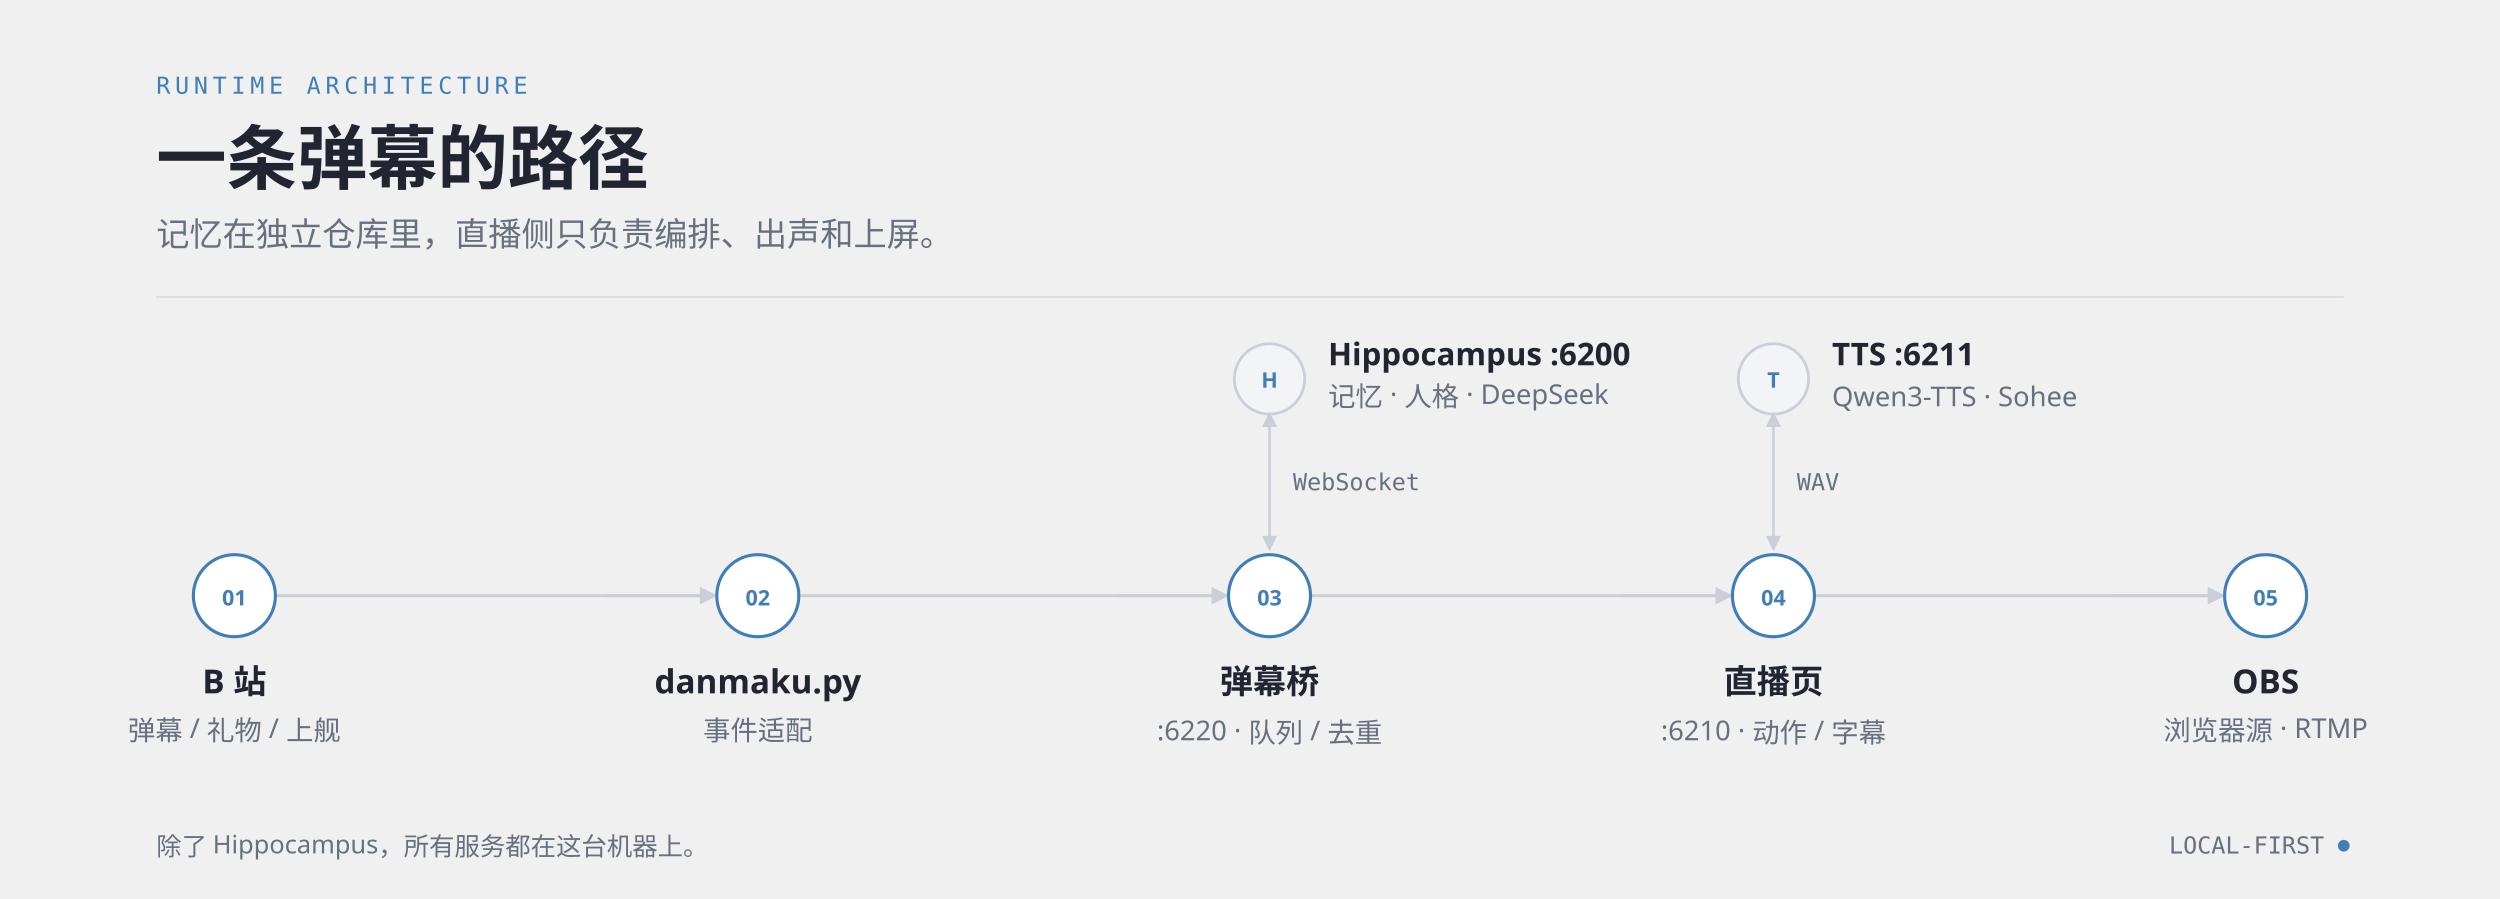
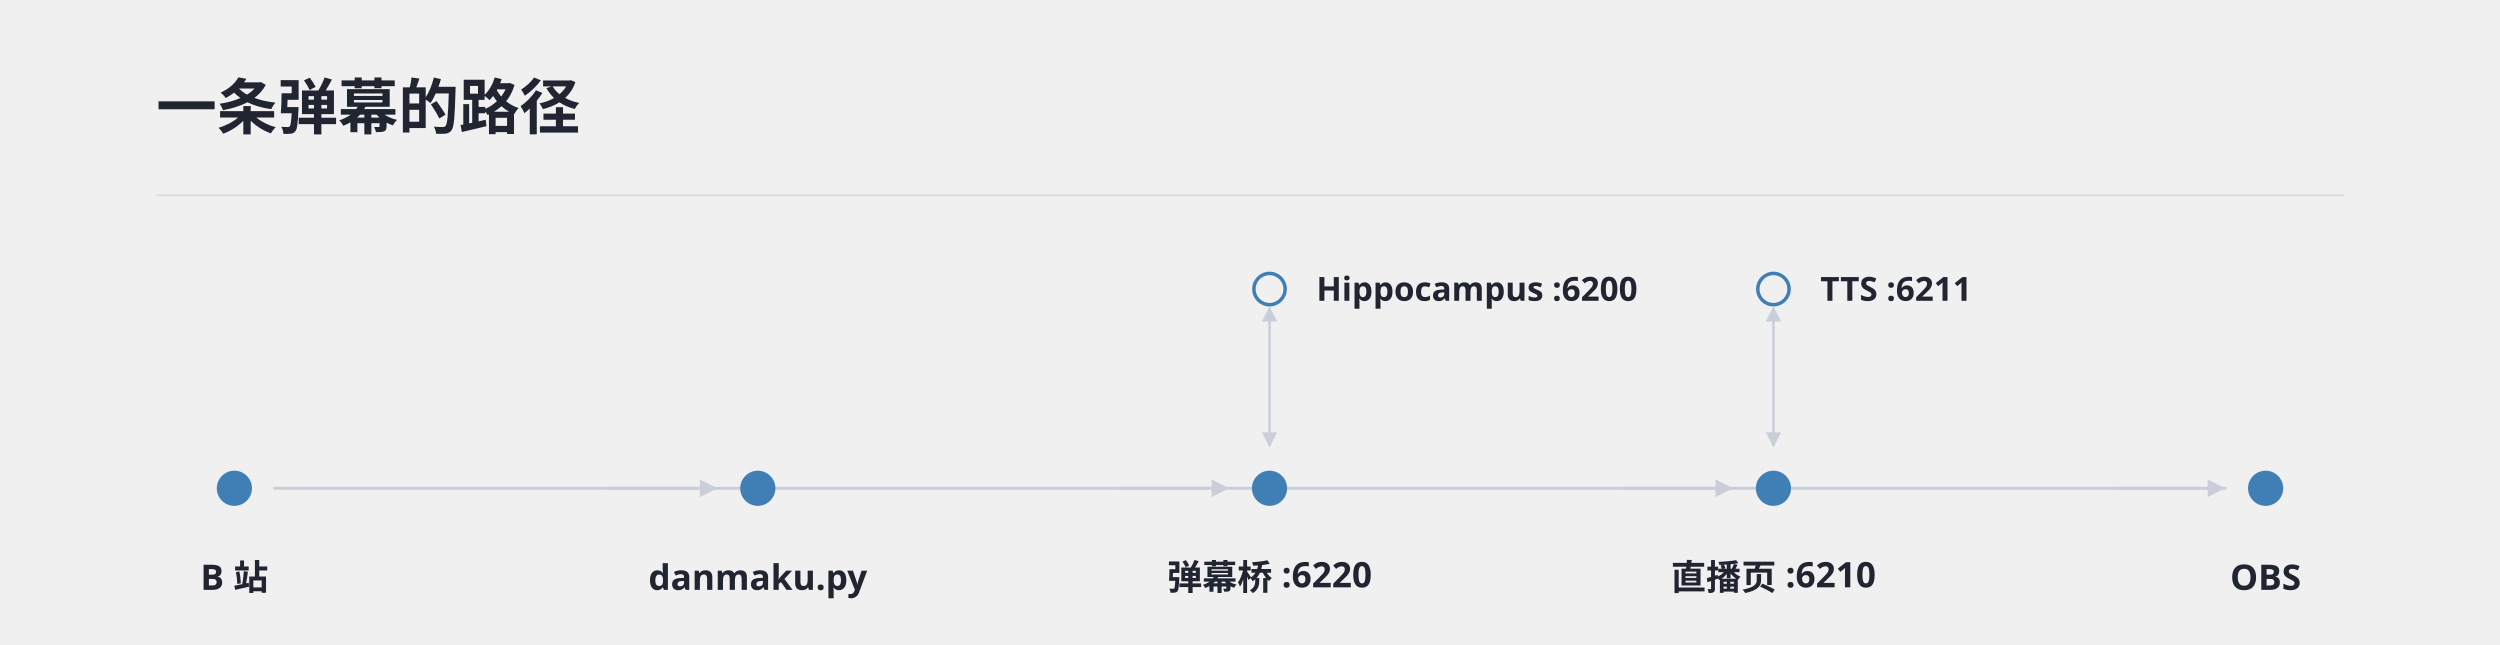
- <svg xmlns="http://www.w3.org/2000/svg" width="1280" height="460" viewBox="0 0 1280 460" role="img" aria-labelledby="title desc">
+ <svg xmlns="http://www.w3.org/2000/svg" width="1280" height="330" viewBox="0 0 1280 330" role="img" aria-labelledby="title desc">
  <defs>
    <marker id="arrow" viewBox="0 0 10 10" refX="8.5" refY="5" markerWidth="6" markerHeight="6" orient="auto-start-reverse">
      <path d="M 0 0 L 10 5 L 0 10 z" fill="#c9ced8" />
    </marker>
  </defs>
  <g font-family="'PingFang SC','Hiragino Sans GB','Noto Sans SC',sans-serif">
-     <text x="80" y="48" font-family="'SFMono-Regular',Menlo,monospace" font-size="12" letter-spacing="2.4" fill="#3f7fb6">RUNTIME ARCHITECTURE</text>
-     <text x="80" y="94" font-size="36" font-weight="600" fill="#202531">一条弹幕的路径</text>
-     <text x="80" y="126" font-size="17" fill="#667080">记忆在独立仓库里，直播侧只负责编排、出声和上屏。</text>
-     <line x1="80" y1="152" x2="1200" y2="152" stroke="#c9ced8" stroke-width="1" opacity=".6" />
-     <circle cx="650" cy="194" r="18" fill="#f2f4f8" stroke="#c9ced8" stroke-width="1.4" />
-     <text x="650" y="198.5" text-anchor="middle" font-size="11" font-weight="700" fill="#3f7fb6">H</text>
-     <text x="680" y="187" font-size="16" font-weight="600" fill="#202531">Hippocampus :6200</text>
-     <text x="680" y="208" font-size="14" fill="#667080">记忆 · 人格 · DeepSeek</text>
-     <circle cx="908" cy="194" r="18" fill="#f2f4f8" stroke="#c9ced8" stroke-width="1.4" />
-     <text x="908" y="198.5" text-anchor="middle" font-size="11" font-weight="700" fill="#3f7fb6">T</text>
-     <text x="938" y="187" font-size="16" font-weight="600" fill="#202531">TTS :6211</text>
-     <text x="938" y="208" font-size="14" fill="#667080">Qwen3-TTS · Sohee</text>
-     <line x1="650" y1="212" x2="650" y2="281" stroke="#c9ced8" stroke-width="1.3" marker-start="url(#arrow)" marker-end="url(#arrow)" />
-     <line x1="908" y1="212" x2="908" y2="281" stroke="#c9ced8" stroke-width="1.3" marker-start="url(#arrow)" marker-end="url(#arrow)" />
-     <text x="662" y="251" font-family="'SFMono-Regular',Menlo,monospace" font-size="12" fill="#667080">WebSocket</text>
-     <text x="920" y="251" font-family="'SFMono-Regular',Menlo,monospace" font-size="12" fill="#667080">WAV</text>
-     <line x1="140" y1="305" x2="1140" y2="305" stroke="#c9ced8" stroke-width="1.5" />
-     <circle cx="120" cy="305" r="21" fill="#ffffff" stroke="#3f7fb6" stroke-width="1.6" />
-     <text x="120" y="310" text-anchor="middle" font-size="11" font-weight="700" fill="#3f7fb6">01</text>
-     <text x="120" y="355" text-anchor="middle" font-size="17" font-weight="600" fill="#202531">B 站</text>
-     <text x="120" y="379" text-anchor="middle" font-size="14" fill="#667080">弹幕 / 礼物 / 上舰</text>
-     <line x1="310" y1="305" x2="366" y2="305" stroke="#c9ced8" stroke-width="1.5" marker-end="url(#arrow)" />
-     <circle cx="388" cy="305" r="21" fill="#ffffff" stroke="#3f7fb6" stroke-width="1.6" />
-     <text x="388" y="310" text-anchor="middle" font-size="11" font-weight="700" fill="#3f7fb6">02</text>
-     <text x="388" y="355" text-anchor="middle" font-size="17" font-weight="600" fill="#202531">danmaku.py</text>
-     <text x="388" y="379" text-anchor="middle" font-size="14" fill="#667080">事件适配</text>
-     <line x1="572" y1="305" x2="628" y2="305" stroke="#c9ced8" stroke-width="1.5" marker-end="url(#arrow)" />
-     <circle cx="650" cy="305" r="21" fill="#ffffff" stroke="#3f7fb6" stroke-width="1.6" />
-     <text x="650" y="310" text-anchor="middle" font-size="11" font-weight="700" fill="#3f7fb6">03</text>
-     <text x="650" y="355" text-anchor="middle" font-size="17" font-weight="600" fill="#202531">弹幕桥</text>
-     <text x="650" y="379" text-anchor="middle" font-size="14" fill="#667080">:6220 · 队列 / 去重</text>
-     <line x1="830" y1="305" x2="886" y2="305" stroke="#c9ced8" stroke-width="1.5" marker-end="url(#arrow)" />
-     <circle cx="908" cy="305" r="21" fill="#ffffff" stroke="#3f7fb6" stroke-width="1.6" />
-     <text x="908" y="310" text-anchor="middle" font-size="11" font-weight="700" fill="#3f7fb6">04</text>
-     <text x="908" y="355" text-anchor="middle" font-size="17" font-weight="600" fill="#202531">直播页</text>
-     <text x="908" y="379" text-anchor="middle" font-size="14" fill="#667080">:6210 · 动作 / 字幕</text>
-     <line x1="1082" y1="305" x2="1138" y2="305" stroke="#c9ced8" stroke-width="1.5" marker-end="url(#arrow)" />
-     <circle cx="1160" cy="305" r="21" fill="#ffffff" stroke="#3f7fb6" stroke-width="1.6" />
-     <text x="1160" y="310" text-anchor="middle" font-size="11" font-weight="700" fill="#3f7fb6">05</text>
-     <text x="1160" y="355" text-anchor="middle" font-size="17" font-weight="600" fill="#202531">OBS</text>
-     <text x="1160" y="379" text-anchor="middle" font-size="14" fill="#667080">浏览器源 · RTMP</text>
-     <text x="80" y="438" font-size="13" fill="#667080">除了 Hippocampus，所有服务都在这台机器上。</text>
-     <circle cx="1200" cy="433" r="3" fill="#3f7fb6" />
-     <text x="1190" y="437" text-anchor="end" font-family="'SFMono-Regular',Menlo,monospace" font-size="12" fill="#667080">LOCAL-FIRST</text>
+     <text x="80" y="66" font-size="31" font-weight="600" fill="#202531">一条弹幕的路径</text>
+     <line x1="80" y1="100" x2="1200" y2="100" stroke="#c9ced8" stroke-width="1" opacity=".6" />
+     <circle cx="650" cy="148" r="8" fill="none" stroke="#3f7fb6" stroke-width="1.8" />
+     <text x="674" y="154" font-size="17" font-weight="600" fill="#202531">Hippocampus :6200</text>
+     <circle cx="908" cy="148" r="8" fill="none" stroke="#3f7fb6" stroke-width="1.8" />
+     <text x="932" y="154" font-size="17" font-weight="600" fill="#202531">TTS :6211</text>
+     <line x1="650" y1="158" x2="650" y2="228" stroke="#c9ced8" stroke-width="1.3" marker-start="url(#arrow)" marker-end="url(#arrow)" />
+     <line x1="908" y1="158" x2="908" y2="228" stroke="#c9ced8" stroke-width="1.3" marker-start="url(#arrow)" marker-end="url(#arrow)" />
+     <line x1="140" y1="250" x2="1140" y2="250" stroke="#c9ced8" stroke-width="1.5" />
+     <circle cx="120" cy="250" r="9" fill="#3f7fb6" />
+     <text x="120" y="302" text-anchor="middle" font-size="18" font-weight="600" fill="#202531">B 站</text>
+     <line x1="310" y1="250" x2="366" y2="250" stroke="#c9ced8" stroke-width="1.5" marker-end="url(#arrow)" />
+     <circle cx="388" cy="250" r="9" fill="#3f7fb6" />
+     <text x="388" y="302" text-anchor="middle" font-size="18" font-weight="600" fill="#202531">danmaku.py</text>
+     <line x1="572" y1="250" x2="628" y2="250" stroke="#c9ced8" stroke-width="1.5" marker-end="url(#arrow)" />
+     <circle cx="650" cy="250" r="9" fill="#3f7fb6" />
+     <text x="650" y="302" text-anchor="middle" font-size="18" font-weight="600" fill="#202531">弹幕桥 :6220</text>
+     <line x1="830" y1="250" x2="886" y2="250" stroke="#c9ced8" stroke-width="1.5" marker-end="url(#arrow)" />
+     <circle cx="908" cy="250" r="9" fill="#3f7fb6" />
+     <text x="908" y="302" text-anchor="middle" font-size="18" font-weight="600" fill="#202531">直播页 :6210</text>
+     <line x1="1082" y1="250" x2="1138" y2="250" stroke="#c9ced8" stroke-width="1.5" marker-end="url(#arrow)" />
+     <circle cx="1160" cy="250" r="9" fill="#3f7fb6" />
+     <text x="1160" y="302" text-anchor="middle" font-size="18" font-weight="600" fill="#202531">OBS</text>
  </g>
</svg>
